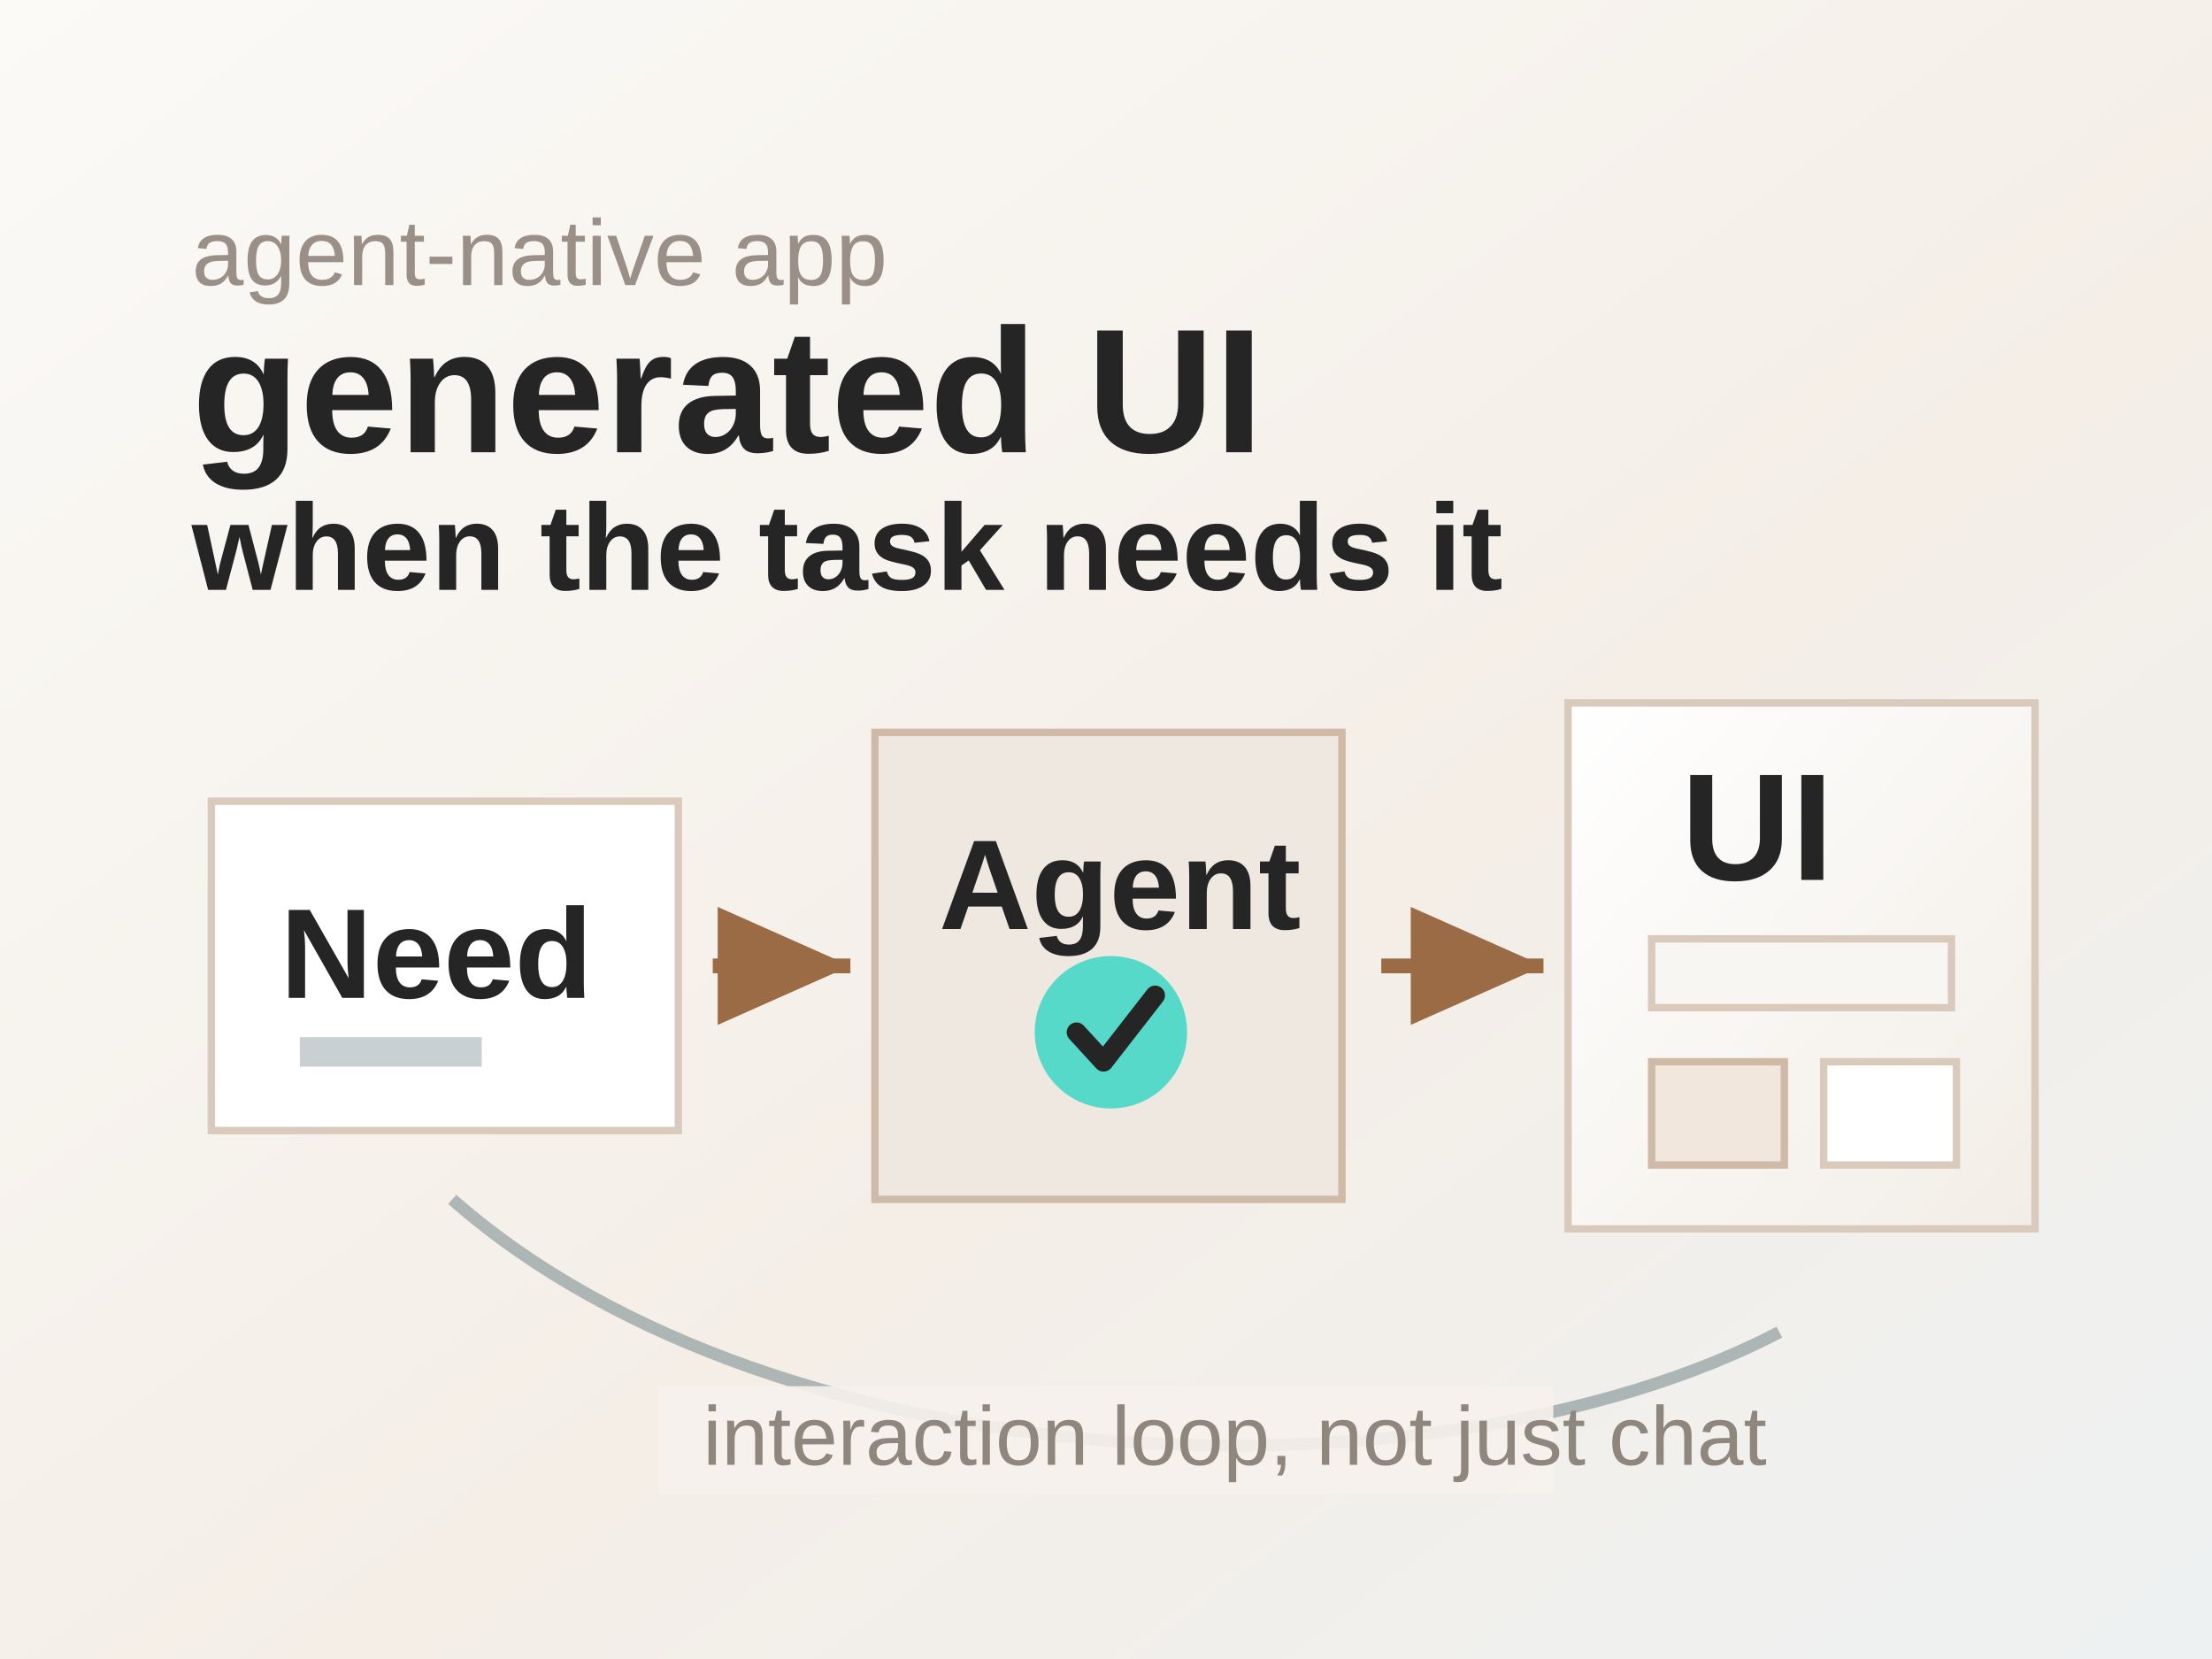
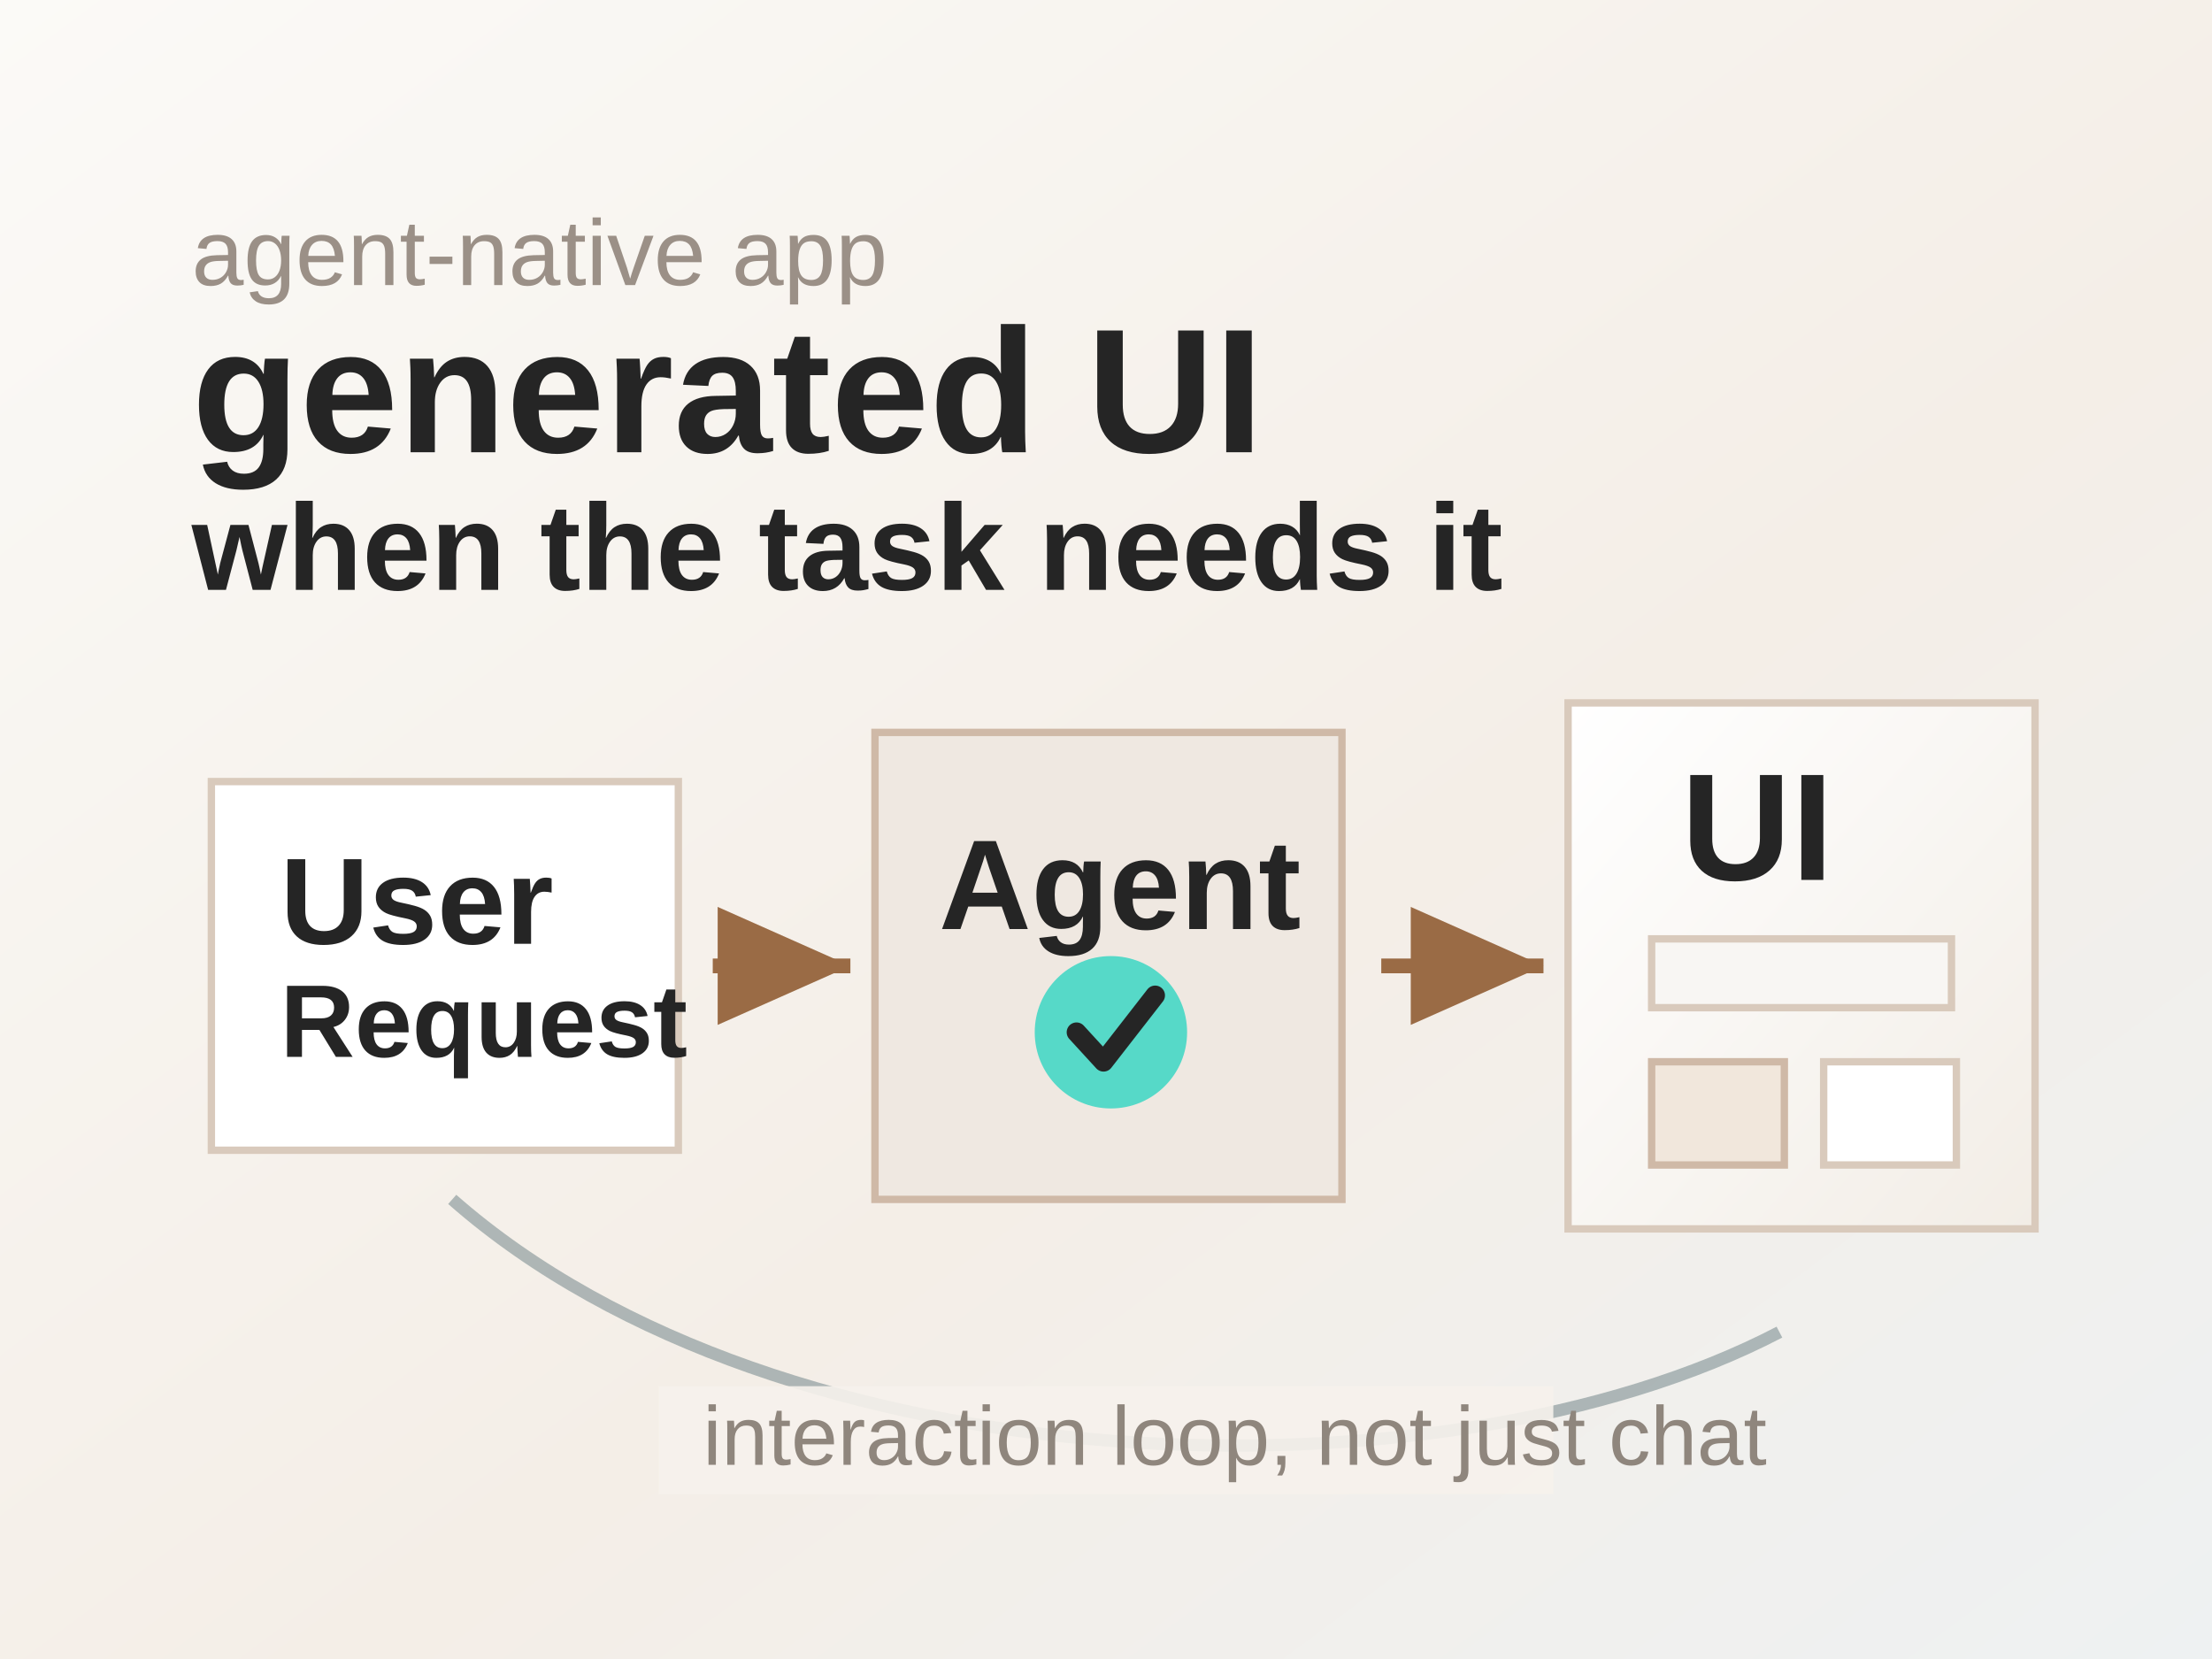
<svg xmlns="http://www.w3.org/2000/svg" viewBox="0 0 900 675" role="img" aria-labelledby="title desc">
  <defs>
    <linearGradient id="bg" x1="0" x2="1" y1="0" y2="1">
      <stop offset="0" stop-color="#fbfaf7" />
      <stop offset="0.58" stop-color="#f4eee7" />
      <stop offset="1" stop-color="#eef1f2" />
    </linearGradient>
    <linearGradient id="surface" x1="0" x2="1" y1="0" y2="1">
      <stop offset="0" stop-color="#ffffff" />
      <stop offset="1" stop-color="#f2ede6" />
    </linearGradient>
    <marker id="arrow" markerWidth="12" markerHeight="12" refX="9" refY="4" orient="auto" markerUnits="strokeWidth">
      <path d="M0,0 L9,4 L0,8 Z" fill="#9a6b45" />
    </marker>
  </defs>
  <rect width="900" height="675" fill="url(#bg)" />
  <text x="78" y="116" fill="#9b9087" font-family="Arial, sans-serif" font-size="38">agent-native app</text>
  <text x="78" y="184" fill="#252525" font-family="Arial, sans-serif" font-size="72" font-weight="700">generated UI</text>
  <text x="78" y="240" fill="#252525" font-family="Arial, sans-serif" font-size="50" font-weight="700">when the task needs it</text>
-   <g transform="translate(86 326)">
-     <rect width="190" height="134" fill="#ffffff" stroke="#d9cabc" stroke-width="3" />
-     <text x="28" y="80" fill="#252525" font-family="Arial, sans-serif" font-size="52" font-weight="700">Need</text>
-     <rect x="36" y="96" width="74" height="12" fill="#c8d0d1" />
+   <g transform="translate(86 318)">
+     <rect width="190" height="150" fill="#ffffff" stroke="#d9cabc" stroke-width="3" />
+     <text x="28" y="66" fill="#252525" font-family="Arial, sans-serif" font-size="50" font-weight="700">User</text>
+     <text x="28" y="112" fill="#252525" font-family="Arial, sans-serif" font-size="42" font-weight="700">Request</text>
  </g>
  <g transform="translate(356 298)">
    <rect width="190" height="190" fill="#efe8e1" stroke="#cfb9a7" stroke-width="3" />
    <text x="26" y="80" fill="#252525" font-family="Arial, sans-serif" font-size="52" font-weight="700">Agent</text>
    <circle cx="96" cy="122" r="31" fill="#4fd8c6" opacity="0.95" />
    <path d="M82 122 L93 134 L114 107" fill="none" stroke="#252525" stroke-width="8" stroke-linecap="round" stroke-linejoin="round" />
  </g>
  <g transform="translate(638 286)">
    <rect width="190" height="214" fill="url(#surface)" stroke="#d9cabc" stroke-width="3" />
    <text x="46" y="72" fill="#252525" font-family="Arial, sans-serif" font-size="62" font-weight="700">UI</text>
    <rect x="34" y="96" width="122" height="28" fill="#f8f6f3" stroke="#d9cabc" stroke-width="3" />
    <rect x="34" y="146" width="54" height="42" fill="#f1e7dc" stroke="#cfb9a7" stroke-width="3" />
    <rect x="104" y="146" width="54" height="42" fill="#ffffff" stroke="#d9cabc" stroke-width="3" />
  </g>
  <path d="M290 393 C318 393, 334 393, 346 393" fill="none" stroke="#9a6b45" stroke-width="6" marker-end="url(#arrow)" />
  <path d="M562 393 C590 393, 606 393, 628 393" fill="none" stroke="#9a6b45" stroke-width="6" marker-end="url(#arrow)" />
  <path d="M724 542 C586 614, 318 606, 184 488" fill="none" stroke="#879799" stroke-width="5" opacity="0.65" />
  <rect x="268" y="564" width="364" height="44" fill="#f6f2ec" opacity="0.9" />
  <text x="286" y="596" fill="#8f867d" font-family="Arial, sans-serif" font-size="34">interaction loop, not just chat</text>
</svg>
